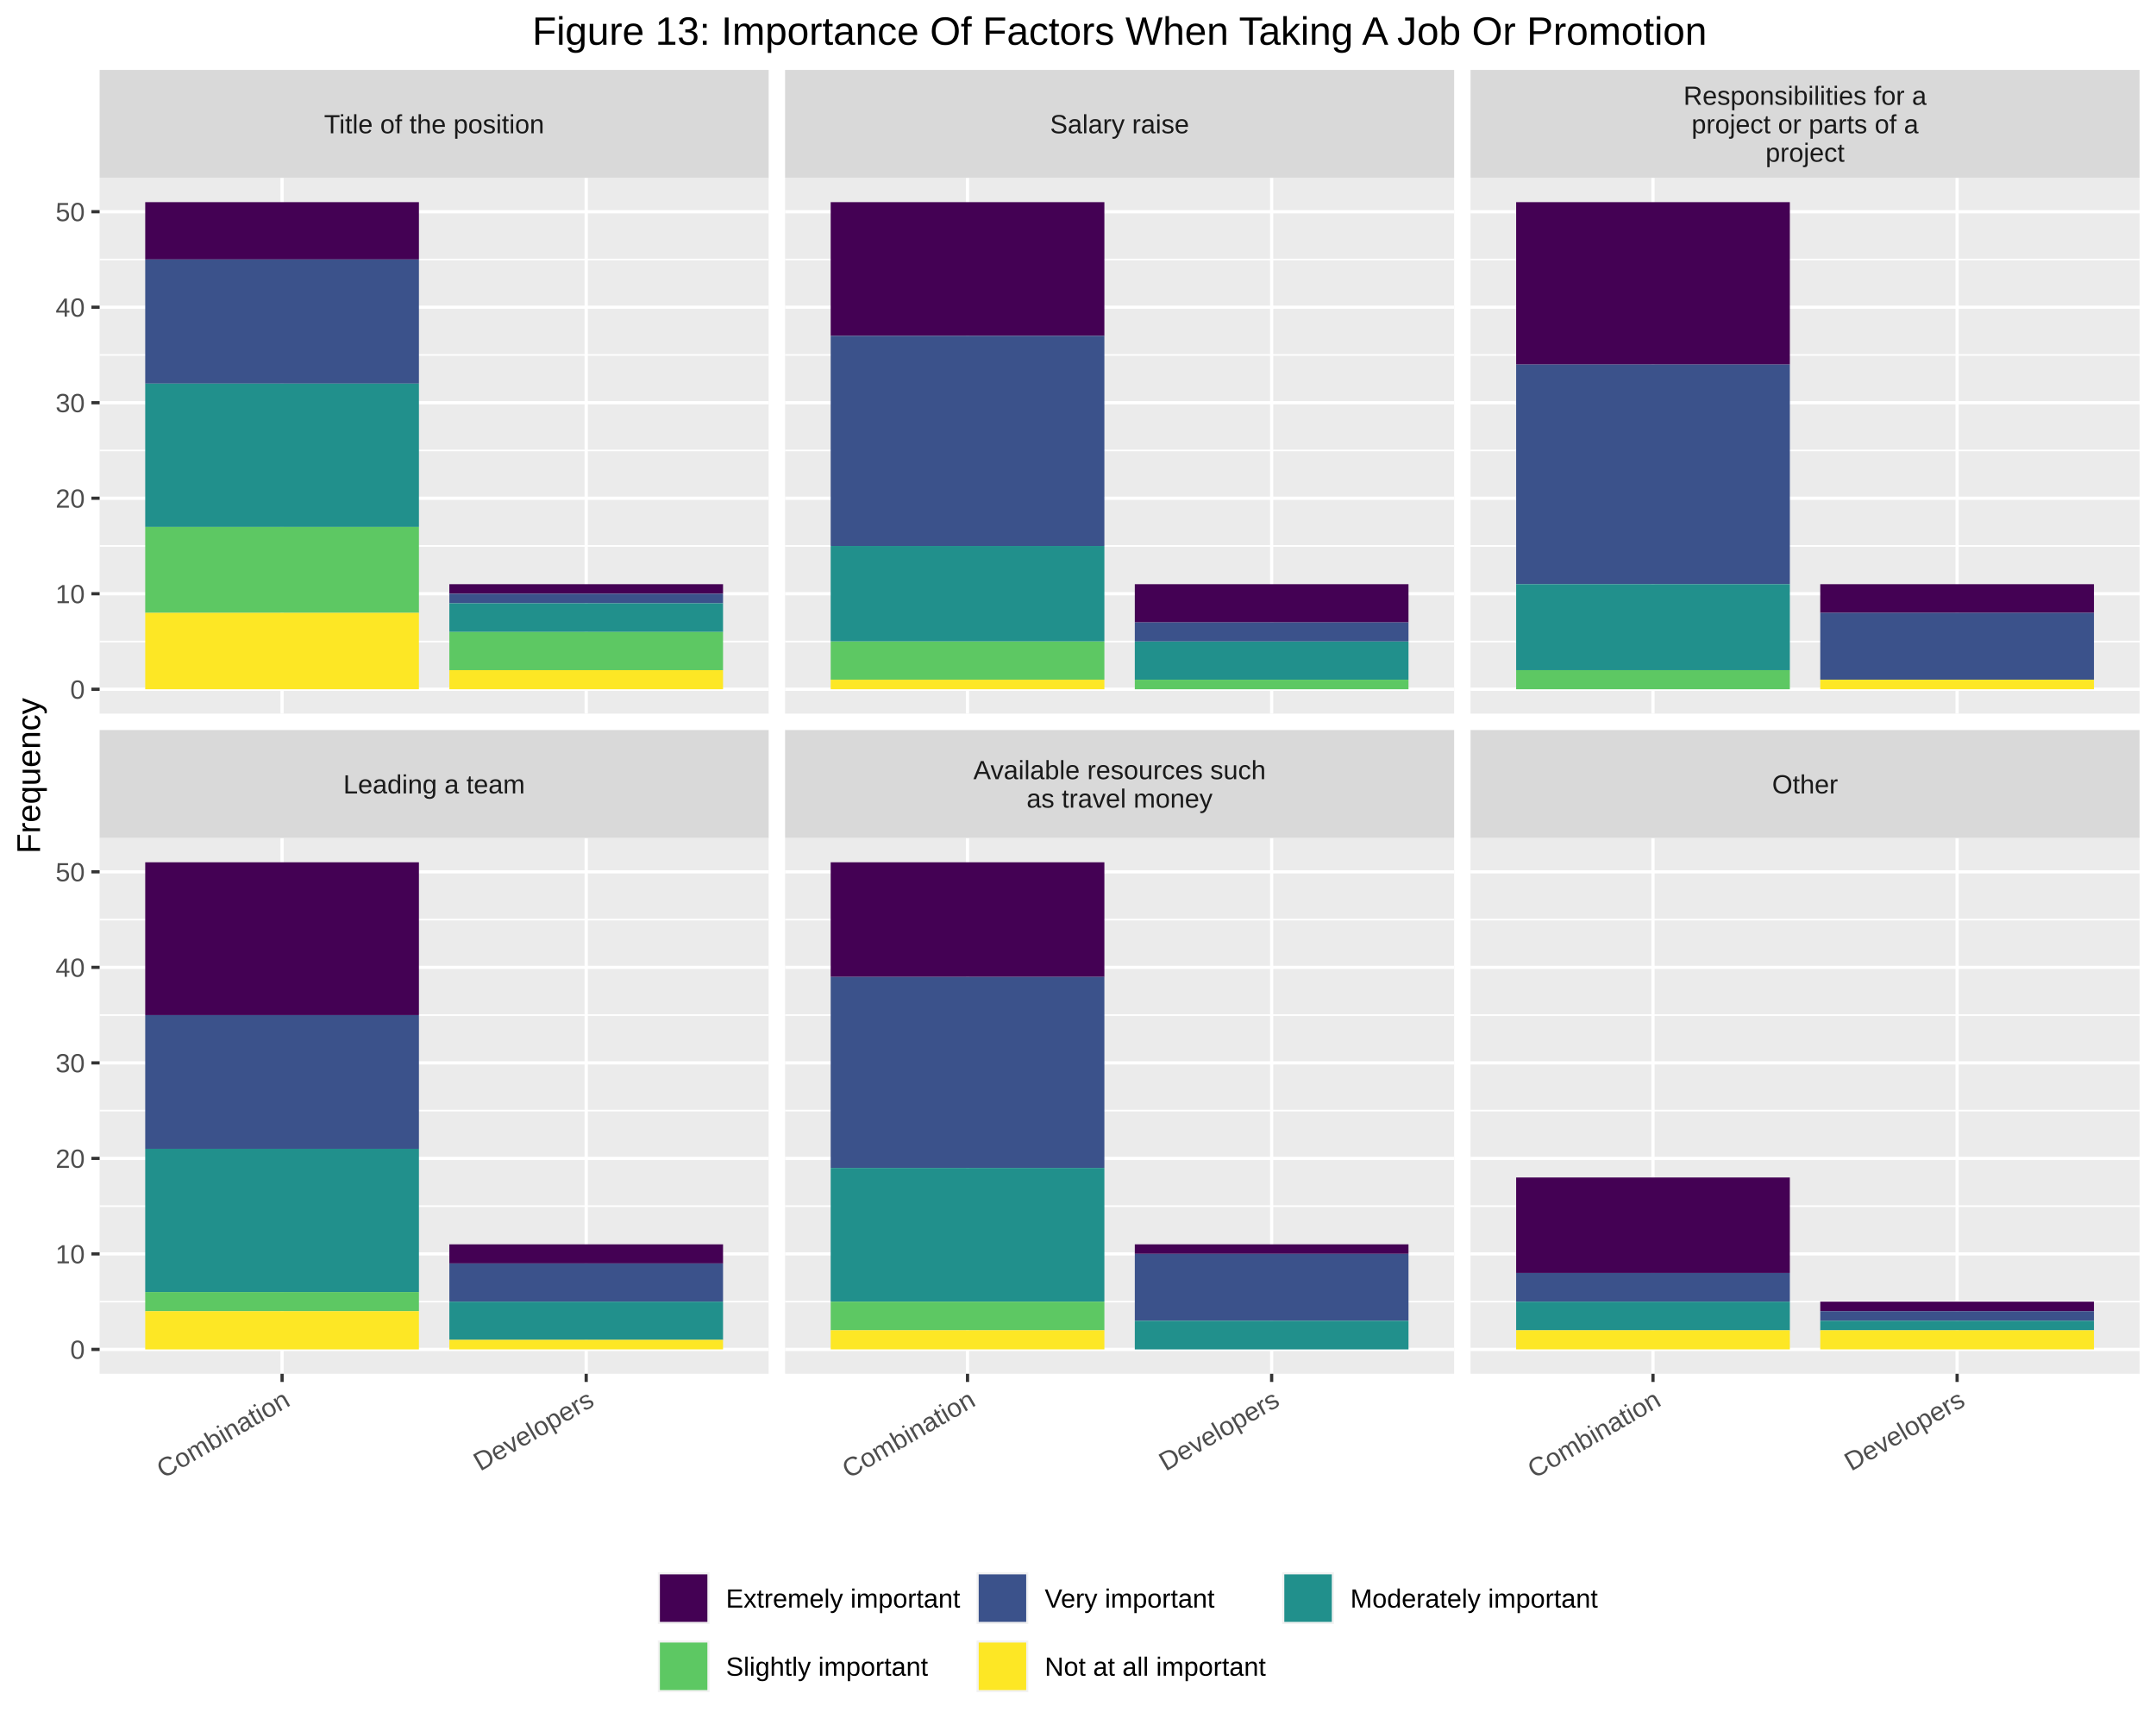
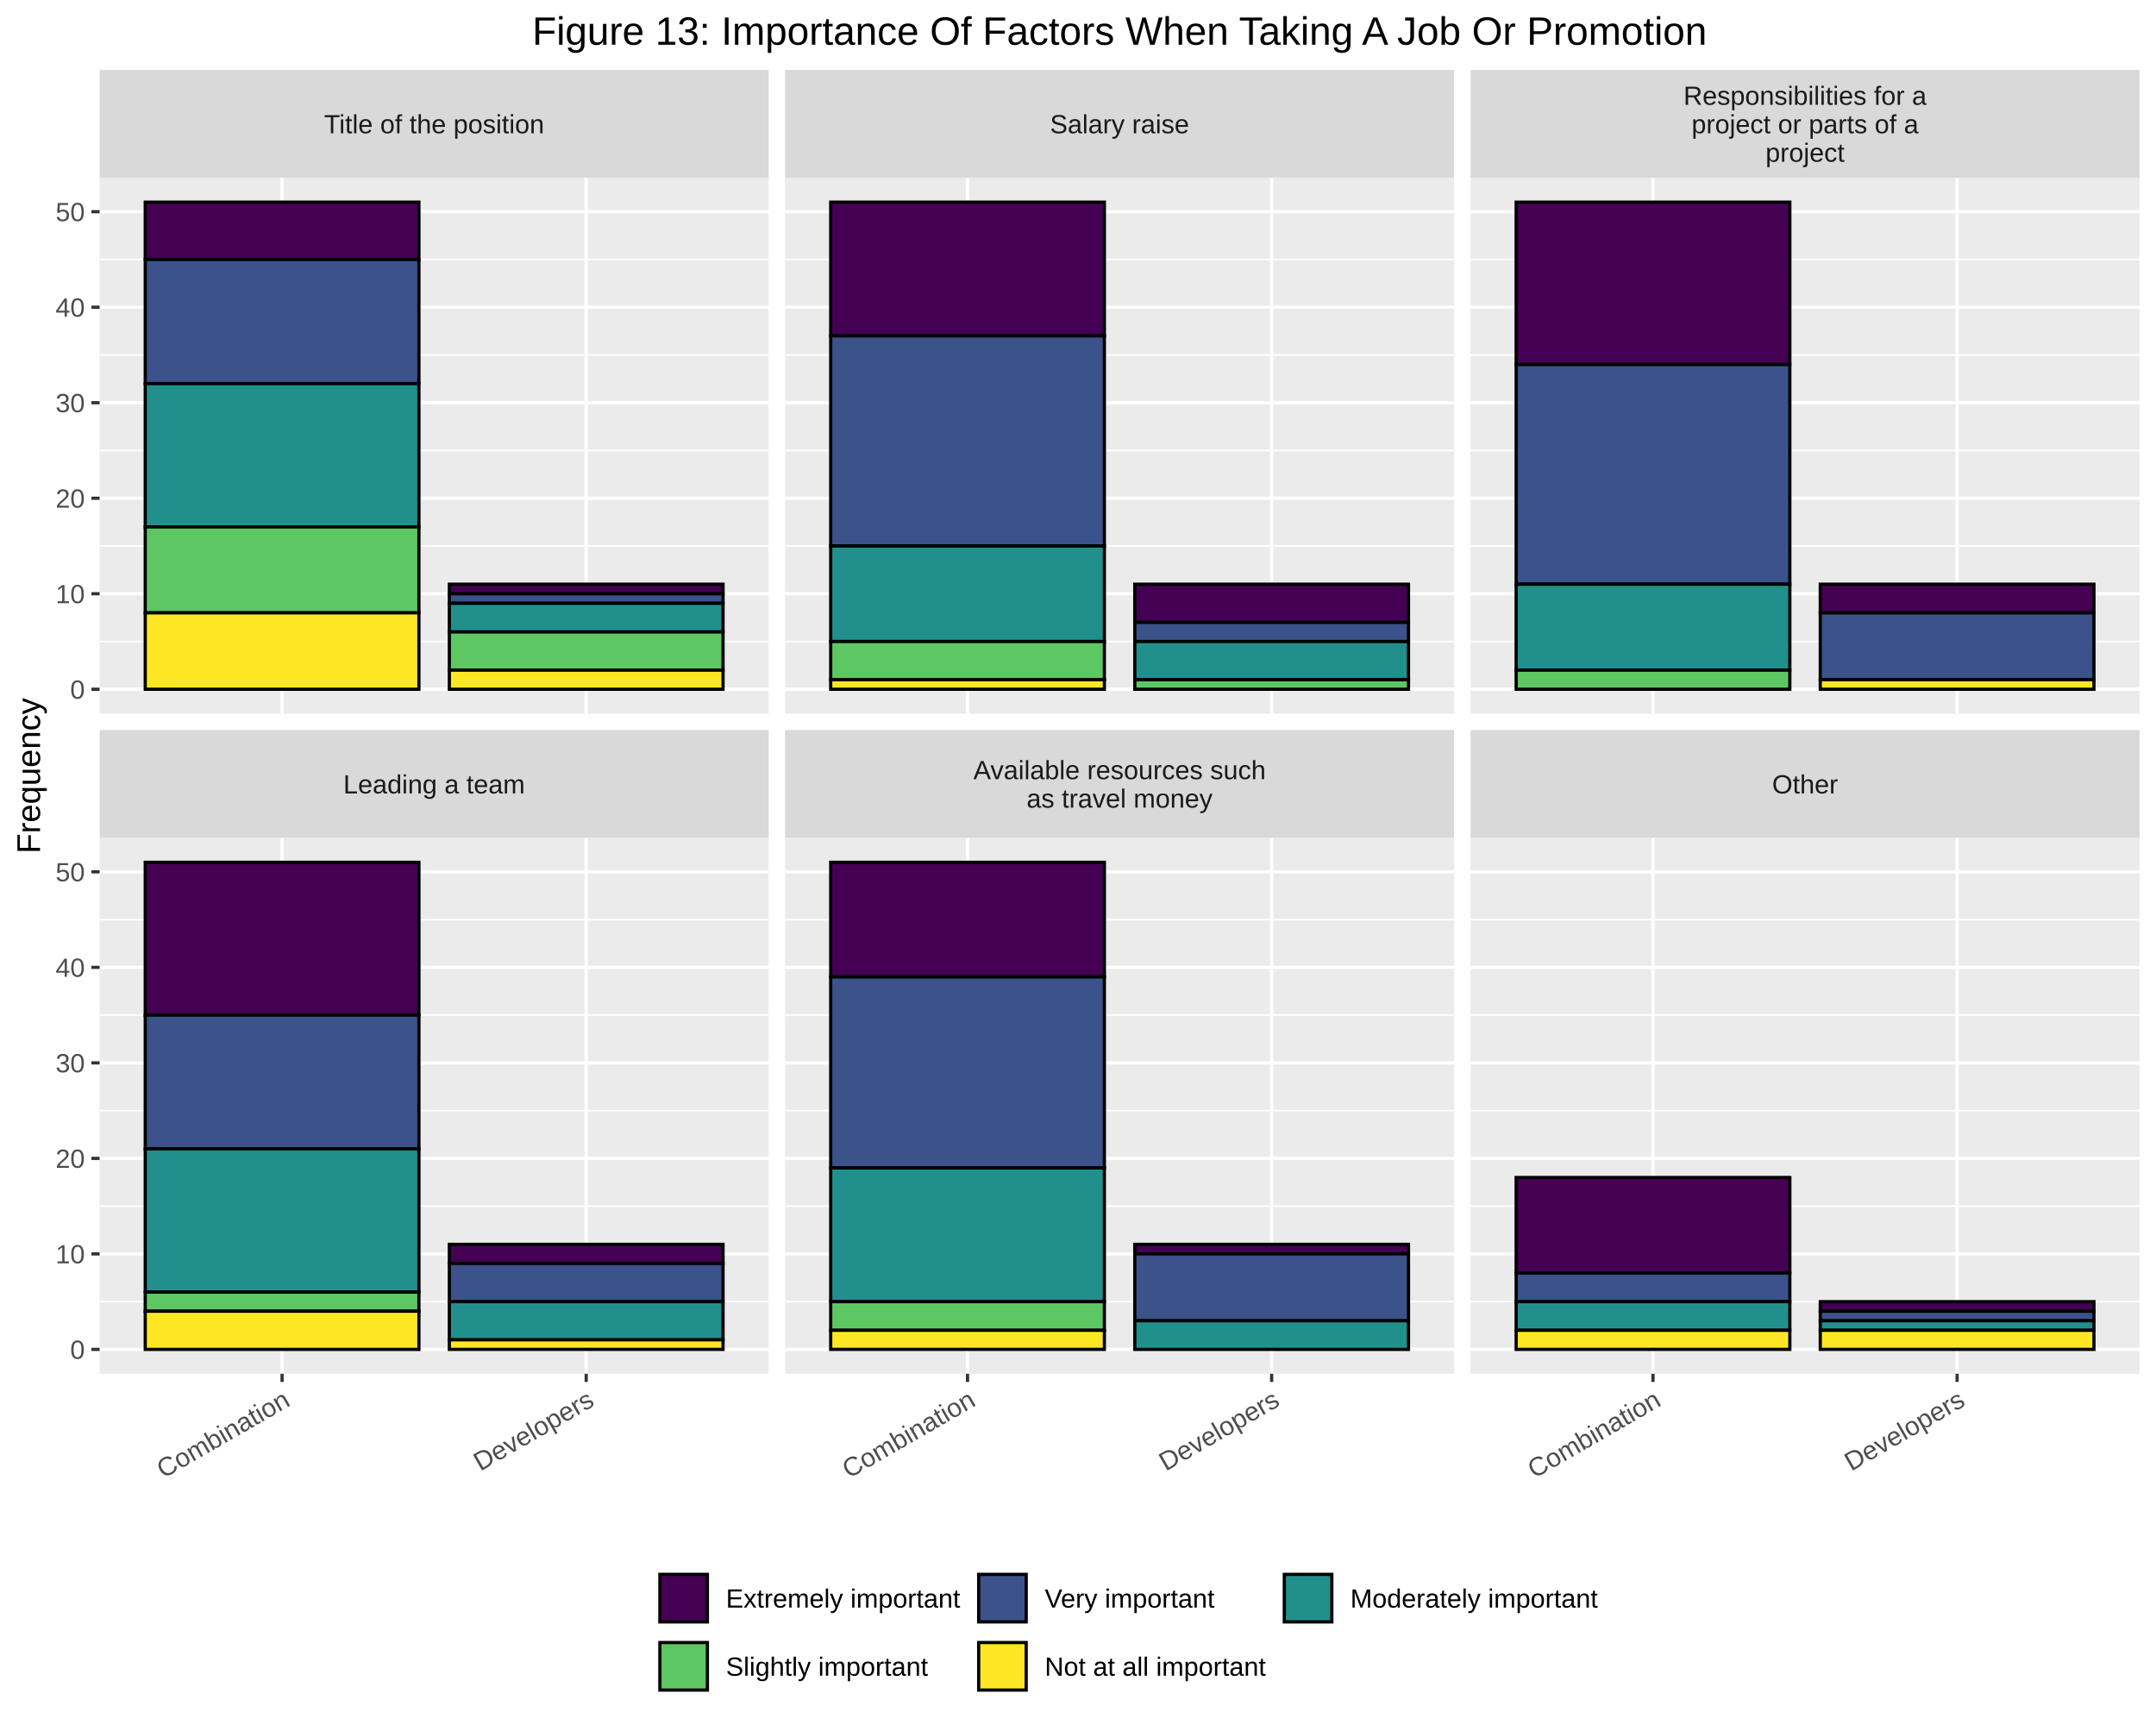
<svg xmlns="http://www.w3.org/2000/svg" class="svglite" width="720.00pt" height="576.00pt" viewBox="0 0 720.00 576.00">
  <defs>
    <style type="text/css">
    .svglite line, .svglite polyline, .svglite polygon, .svglite path, .svglite rect, .svglite circle {
      fill: none;
      stroke: #000000;
      stroke-linecap: round;
      stroke-linejoin: round;
      stroke-miterlimit: 10.00;
    }
    .svglite text {
      white-space: pre;
    }
  </style>
  </defs>
  <rect width="100%" height="100%" style="stroke: none; fill: #FFFFFF;" />
  <defs>
    <clipPath id="cpMC4wMHw3MjAuMDB8MC4wMHw1NzYuMDA=">
      <rect x="0.00" y="0.00" width="720.00" height="576.00" />
    </clipPath>
  </defs>
  <g clip-path="url(#cpMC4wMHw3MjAuMDB8MC4wMHw1NzYuMDA=)">
    <rect x="0.00" y="0.00" width="720.00" height="576.00" style="stroke-width: 1.07; stroke: #FFFFFF; fill: #FFFFFF;" />
  </g>
  <defs>
    <clipPath id="cpMzMuMjd8MjU2LjcwfDU5LjM3fDIzOC4yOQ==">
      <rect x="33.27" y="59.37" width="223.43" height="178.92" />
    </clipPath>
  </defs>
  <g clip-path="url(#cpMzMuMjd8MjU2LjcwfDU5LjM3fDIzOC4yOQ==)">
    <rect x="33.27" y="59.37" width="223.43" height="178.92" style="stroke-width: 1.07; stroke: none; fill: #EBEBEB;" />
    <polyline points="33.27,214.21 256.70,214.21 " style="stroke-width: 0.53; stroke: #FFFFFF; stroke-linecap: butt;" />
    <polyline points="33.27,182.31 256.70,182.31 " style="stroke-width: 0.53; stroke: #FFFFFF; stroke-linecap: butt;" />
    <polyline points="33.27,150.42 256.70,150.42 " style="stroke-width: 0.53; stroke: #FFFFFF; stroke-linecap: butt;" />
    <polyline points="33.27,118.53 256.70,118.53 " style="stroke-width: 0.53; stroke: #FFFFFF; stroke-linecap: butt;" />
    <polyline points="33.27,86.64 256.70,86.64 " style="stroke-width: 0.53; stroke: #FFFFFF; stroke-linecap: butt;" />
    <polyline points="33.27,230.15 256.70,230.15 " style="stroke-width: 1.07; stroke: #FFFFFF; stroke-linecap: butt;" />
    <polyline points="33.27,198.26 256.70,198.26 " style="stroke-width: 1.07; stroke: #FFFFFF; stroke-linecap: butt;" />
    <polyline points="33.27,166.37 256.70,166.37 " style="stroke-width: 1.07; stroke: #FFFFFF; stroke-linecap: butt;" />
    <polyline points="33.27,134.48 256.70,134.48 " style="stroke-width: 1.07; stroke: #FFFFFF; stroke-linecap: butt;" />
    <polyline points="33.27,102.58 256.70,102.58 " style="stroke-width: 1.07; stroke: #FFFFFF; stroke-linecap: butt;" />
    <polyline points="33.27,70.69 256.70,70.69 " style="stroke-width: 1.07; stroke: #FFFFFF; stroke-linecap: butt;" />
    <polyline points="94.20,238.29 94.20,59.37 " style="stroke-width: 1.07; stroke: #FFFFFF; stroke-linecap: butt;" />
    <polyline points="195.76,238.29 195.76,59.37 " style="stroke-width: 1.07; stroke: #FFFFFF; stroke-linecap: butt;" />
-     <rect x="48.50" y="67.50" width="91.40" height="19.14" style="stroke-width: 1.07; stroke: none; stroke-linecap: square; stroke-linejoin: miter; fill: #440154;" />
-     <rect x="48.50" y="86.64" width="91.40" height="41.46" style="stroke-width: 1.07; stroke: none; stroke-linecap: square; stroke-linejoin: miter; fill: #3B528B;" />
-     <rect x="48.50" y="128.10" width="91.40" height="47.84" style="stroke-width: 1.07; stroke: none; stroke-linecap: square; stroke-linejoin: miter; fill: #21908C;" />
-     <rect x="48.50" y="175.94" width="91.40" height="28.70" style="stroke-width: 1.07; stroke: none; stroke-linecap: square; stroke-linejoin: miter; fill: #5DC863;" />
-     <rect x="48.50" y="204.64" width="91.40" height="25.51" style="stroke-width: 1.07; stroke: none; stroke-linecap: square; stroke-linejoin: miter; fill: #FDE725;" />
-     <rect x="150.06" y="195.07" width="91.40" height="3.19" style="stroke-width: 1.07; stroke: none; stroke-linecap: square; stroke-linejoin: miter; fill: #440154;" />
-     <rect x="150.06" y="198.26" width="91.40" height="3.19" style="stroke-width: 1.07; stroke: none; stroke-linecap: square; stroke-linejoin: miter; fill: #3B528B;" />
-     <rect x="150.06" y="201.45" width="91.40" height="9.57" style="stroke-width: 1.07; stroke: none; stroke-linecap: square; stroke-linejoin: miter; fill: #21908C;" />
-     <rect x="150.06" y="211.02" width="91.40" height="12.76" style="stroke-width: 1.07; stroke: none; stroke-linecap: square; stroke-linejoin: miter; fill: #5DC863;" />
-     <rect x="150.06" y="223.77" width="91.40" height="6.38" style="stroke-width: 1.07; stroke: none; stroke-linecap: square; stroke-linejoin: miter; fill: #FDE725;" />
+     <rect x="48.50" y="67.50" width="91.40" height="19.14" style="stroke-width: 1.07; stroke-linecap: square; stroke-linejoin: miter; fill: #440154;" />
+     <rect x="48.50" y="86.64" width="91.40" height="41.46" style="stroke-width: 1.07; stroke-linecap: square; stroke-linejoin: miter; fill: #3B528B;" />
+     <rect x="48.50" y="128.10" width="91.40" height="47.84" style="stroke-width: 1.07; stroke-linecap: square; stroke-linejoin: miter; fill: #21908C;" />
+     <rect x="48.50" y="175.94" width="91.40" height="28.70" style="stroke-width: 1.07; stroke-linecap: square; stroke-linejoin: miter; fill: #5DC863;" />
+     <rect x="48.50" y="204.64" width="91.40" height="25.51" style="stroke-width: 1.07; stroke-linecap: square; stroke-linejoin: miter; fill: #FDE725;" />
+     <rect x="150.06" y="195.07" width="91.40" height="3.19" style="stroke-width: 1.07; stroke-linecap: square; stroke-linejoin: miter; fill: #440154;" />
+     <rect x="150.06" y="198.26" width="91.40" height="3.19" style="stroke-width: 1.07; stroke-linecap: square; stroke-linejoin: miter; fill: #3B528B;" />
+     <rect x="150.06" y="201.45" width="91.40" height="9.57" style="stroke-width: 1.07; stroke-linecap: square; stroke-linejoin: miter; fill: #21908C;" />
+     <rect x="150.06" y="211.02" width="91.40" height="12.76" style="stroke-width: 1.07; stroke-linecap: square; stroke-linejoin: miter; fill: #5DC863;" />
+     <rect x="150.06" y="223.77" width="91.40" height="6.38" style="stroke-width: 1.07; stroke-linecap: square; stroke-linejoin: miter; fill: #FDE725;" />
  </g>
  <g clip-path="url(#cpMC4wMHw3MjAuMDB8MC4wMHw1NzYuMDA=)">
</g>
  <defs>
    <clipPath id="cpMzMuMjd8MjU2LjcwfDI3OS44MHw0NTguNzI=">
      <rect x="33.27" y="279.80" width="223.43" height="178.92" />
    </clipPath>
  </defs>
  <g clip-path="url(#cpMzMuMjd8MjU2LjcwfDI3OS44MHw0NTguNzI=)">
    <rect x="33.27" y="279.80" width="223.43" height="178.92" style="stroke-width: 1.07; stroke: none; fill: #EBEBEB;" />
    <polyline points="33.27,434.64 256.70,434.64 " style="stroke-width: 0.53; stroke: #FFFFFF; stroke-linecap: butt;" />
    <polyline points="33.27,402.74 256.70,402.74 " style="stroke-width: 0.53; stroke: #FFFFFF; stroke-linecap: butt;" />
    <polyline points="33.27,370.85 256.70,370.85 " style="stroke-width: 0.53; stroke: #FFFFFF; stroke-linecap: butt;" />
    <polyline points="33.27,338.96 256.70,338.96 " style="stroke-width: 0.53; stroke: #FFFFFF; stroke-linecap: butt;" />
    <polyline points="33.27,307.07 256.70,307.07 " style="stroke-width: 0.53; stroke: #FFFFFF; stroke-linecap: butt;" />
    <polyline points="33.27,450.58 256.70,450.58 " style="stroke-width: 1.07; stroke: #FFFFFF; stroke-linecap: butt;" />
    <polyline points="33.27,418.69 256.70,418.69 " style="stroke-width: 1.07; stroke: #FFFFFF; stroke-linecap: butt;" />
    <polyline points="33.27,386.80 256.70,386.80 " style="stroke-width: 1.07; stroke: #FFFFFF; stroke-linecap: butt;" />
    <polyline points="33.27,354.91 256.70,354.91 " style="stroke-width: 1.07; stroke: #FFFFFF; stroke-linecap: butt;" />
    <polyline points="33.27,323.01 256.70,323.01 " style="stroke-width: 1.07; stroke: #FFFFFF; stroke-linecap: butt;" />
    <polyline points="33.27,291.12 256.70,291.12 " style="stroke-width: 1.07; stroke: #FFFFFF; stroke-linecap: butt;" />
    <polyline points="94.20,458.72 94.20,279.80 " style="stroke-width: 1.07; stroke: #FFFFFF; stroke-linecap: butt;" />
    <polyline points="195.76,458.72 195.76,279.80 " style="stroke-width: 1.07; stroke: #FFFFFF; stroke-linecap: butt;" />
-     <rect x="48.50" y="287.93" width="91.40" height="51.03" style="stroke-width: 1.07; stroke: none; stroke-linecap: square; stroke-linejoin: miter; fill: #440154;" />
-     <rect x="48.50" y="338.96" width="91.40" height="44.65" style="stroke-width: 1.07; stroke: none; stroke-linecap: square; stroke-linejoin: miter; fill: #3B528B;" />
-     <rect x="48.50" y="383.61" width="91.40" height="47.84" style="stroke-width: 1.07; stroke: none; stroke-linecap: square; stroke-linejoin: miter; fill: #21908C;" />
-     <rect x="48.50" y="431.45" width="91.40" height="6.38" style="stroke-width: 1.07; stroke: none; stroke-linecap: square; stroke-linejoin: miter; fill: #5DC863;" />
-     <rect x="48.50" y="437.83" width="91.40" height="12.76" style="stroke-width: 1.07; stroke: none; stroke-linecap: square; stroke-linejoin: miter; fill: #FDE725;" />
-     <rect x="150.06" y="415.50" width="91.40" height="6.38" style="stroke-width: 1.07; stroke: none; stroke-linecap: square; stroke-linejoin: miter; fill: #440154;" />
-     <rect x="150.06" y="421.88" width="91.40" height="12.76" style="stroke-width: 1.07; stroke: none; stroke-linecap: square; stroke-linejoin: miter; fill: #3B528B;" />
-     <rect x="150.06" y="434.64" width="91.40" height="12.76" style="stroke-width: 1.07; stroke: none; stroke-linecap: square; stroke-linejoin: miter; fill: #21908C;" />
-     <rect x="150.06" y="447.39" width="91.40" height="3.19" style="stroke-width: 1.07; stroke: none; stroke-linecap: square; stroke-linejoin: miter; fill: #FDE725;" />
+     <rect x="48.50" y="287.93" width="91.40" height="51.03" style="stroke-width: 1.07; stroke-linecap: square; stroke-linejoin: miter; fill: #440154;" />
+     <rect x="48.50" y="338.96" width="91.40" height="44.65" style="stroke-width: 1.07; stroke-linecap: square; stroke-linejoin: miter; fill: #3B528B;" />
+     <rect x="48.50" y="383.61" width="91.40" height="47.84" style="stroke-width: 1.07; stroke-linecap: square; stroke-linejoin: miter; fill: #21908C;" />
+     <rect x="48.50" y="431.45" width="91.40" height="6.38" style="stroke-width: 1.07; stroke-linecap: square; stroke-linejoin: miter; fill: #5DC863;" />
+     <rect x="48.50" y="437.83" width="91.40" height="12.76" style="stroke-width: 1.07; stroke-linecap: square; stroke-linejoin: miter; fill: #FDE725;" />
+     <rect x="150.06" y="415.50" width="91.40" height="6.38" style="stroke-width: 1.07; stroke-linecap: square; stroke-linejoin: miter; fill: #440154;" />
+     <rect x="150.06" y="421.88" width="91.40" height="12.76" style="stroke-width: 1.07; stroke-linecap: square; stroke-linejoin: miter; fill: #3B528B;" />
+     <rect x="150.06" y="434.64" width="91.40" height="12.76" style="stroke-width: 1.07; stroke-linecap: square; stroke-linejoin: miter; fill: #21908C;" />
+     <rect x="150.06" y="447.39" width="91.40" height="3.19" style="stroke-width: 1.07; stroke-linecap: square; stroke-linejoin: miter; fill: #FDE725;" />
  </g>
  <g clip-path="url(#cpMC4wMHw3MjAuMDB8MC4wMHw1NzYuMDA=)">
</g>
  <defs>
    <clipPath id="cpMjYyLjE4fDQ4NS42MXw1OS4zN3wyMzguMjk=">
      <rect x="262.18" y="59.37" width="223.43" height="178.92" />
    </clipPath>
  </defs>
  <g clip-path="url(#cpMjYyLjE4fDQ4NS42MXw1OS4zN3wyMzguMjk=)">
    <rect x="262.18" y="59.37" width="223.43" height="178.92" style="stroke-width: 1.07; stroke: none; fill: #EBEBEB;" />
    <polyline points="262.18,214.21 485.61,214.21 " style="stroke-width: 0.53; stroke: #FFFFFF; stroke-linecap: butt;" />
    <polyline points="262.18,182.31 485.61,182.31 " style="stroke-width: 0.53; stroke: #FFFFFF; stroke-linecap: butt;" />
    <polyline points="262.18,150.42 485.61,150.42 " style="stroke-width: 0.53; stroke: #FFFFFF; stroke-linecap: butt;" />
    <polyline points="262.18,118.53 485.61,118.53 " style="stroke-width: 0.53; stroke: #FFFFFF; stroke-linecap: butt;" />
    <polyline points="262.18,86.64 485.61,86.64 " style="stroke-width: 0.53; stroke: #FFFFFF; stroke-linecap: butt;" />
    <polyline points="262.18,230.15 485.61,230.15 " style="stroke-width: 1.07; stroke: #FFFFFF; stroke-linecap: butt;" />
    <polyline points="262.18,198.26 485.61,198.26 " style="stroke-width: 1.07; stroke: #FFFFFF; stroke-linecap: butt;" />
    <polyline points="262.18,166.37 485.61,166.37 " style="stroke-width: 1.07; stroke: #FFFFFF; stroke-linecap: butt;" />
    <polyline points="262.18,134.48 485.61,134.48 " style="stroke-width: 1.07; stroke: #FFFFFF; stroke-linecap: butt;" />
    <polyline points="262.18,102.58 485.61,102.58 " style="stroke-width: 1.07; stroke: #FFFFFF; stroke-linecap: butt;" />
    <polyline points="262.18,70.69 485.61,70.69 " style="stroke-width: 1.07; stroke: #FFFFFF; stroke-linecap: butt;" />
    <polyline points="323.11,238.29 323.11,59.37 " style="stroke-width: 1.07; stroke: #FFFFFF; stroke-linecap: butt;" />
    <polyline points="424.67,238.29 424.67,59.37 " style="stroke-width: 1.07; stroke: #FFFFFF; stroke-linecap: butt;" />
-     <rect x="277.41" y="67.50" width="91.40" height="44.65" style="stroke-width: 1.07; stroke: none; stroke-linecap: square; stroke-linejoin: miter; fill: #440154;" />
-     <rect x="277.41" y="112.15" width="91.40" height="70.16" style="stroke-width: 1.07; stroke: none; stroke-linecap: square; stroke-linejoin: miter; fill: #3B528B;" />
-     <rect x="277.41" y="182.31" width="91.40" height="31.89" style="stroke-width: 1.07; stroke: none; stroke-linecap: square; stroke-linejoin: miter; fill: #21908C;" />
-     <rect x="277.41" y="214.21" width="91.40" height="12.76" style="stroke-width: 1.07; stroke: none; stroke-linecap: square; stroke-linejoin: miter; fill: #5DC863;" />
-     <rect x="277.41" y="226.96" width="91.40" height="3.19" style="stroke-width: 1.07; stroke: none; stroke-linecap: square; stroke-linejoin: miter; fill: #FDE725;" />
-     <rect x="378.97" y="195.07" width="91.40" height="12.76" style="stroke-width: 1.07; stroke: none; stroke-linecap: square; stroke-linejoin: miter; fill: #440154;" />
-     <rect x="378.97" y="207.83" width="91.40" height="6.38" style="stroke-width: 1.07; stroke: none; stroke-linecap: square; stroke-linejoin: miter; fill: #3B528B;" />
-     <rect x="378.97" y="214.21" width="91.40" height="12.76" style="stroke-width: 1.07; stroke: none; stroke-linecap: square; stroke-linejoin: miter; fill: #21908C;" />
-     <rect x="378.97" y="226.96" width="91.40" height="3.19" style="stroke-width: 1.07; stroke: none; stroke-linecap: square; stroke-linejoin: miter; fill: #5DC863;" />
+     <rect x="277.41" y="67.50" width="91.40" height="44.65" style="stroke-width: 1.07; stroke-linecap: square; stroke-linejoin: miter; fill: #440154;" />
+     <rect x="277.41" y="112.15" width="91.40" height="70.16" style="stroke-width: 1.07; stroke-linecap: square; stroke-linejoin: miter; fill: #3B528B;" />
+     <rect x="277.41" y="182.31" width="91.40" height="31.89" style="stroke-width: 1.07; stroke-linecap: square; stroke-linejoin: miter; fill: #21908C;" />
+     <rect x="277.41" y="214.21" width="91.40" height="12.76" style="stroke-width: 1.07; stroke-linecap: square; stroke-linejoin: miter; fill: #5DC863;" />
+     <rect x="277.41" y="226.96" width="91.40" height="3.19" style="stroke-width: 1.07; stroke-linecap: square; stroke-linejoin: miter; fill: #FDE725;" />
+     <rect x="378.97" y="195.07" width="91.40" height="12.76" style="stroke-width: 1.07; stroke-linecap: square; stroke-linejoin: miter; fill: #440154;" />
+     <rect x="378.97" y="207.83" width="91.40" height="6.38" style="stroke-width: 1.07; stroke-linecap: square; stroke-linejoin: miter; fill: #3B528B;" />
+     <rect x="378.97" y="214.21" width="91.40" height="12.76" style="stroke-width: 1.07; stroke-linecap: square; stroke-linejoin: miter; fill: #21908C;" />
+     <rect x="378.97" y="226.96" width="91.40" height="3.19" style="stroke-width: 1.07; stroke-linecap: square; stroke-linejoin: miter; fill: #5DC863;" />
  </g>
  <g clip-path="url(#cpMC4wMHw3MjAuMDB8MC4wMHw1NzYuMDA=)">
</g>
  <defs>
    <clipPath id="cpMjYyLjE4fDQ4NS42MXwyNzkuODB8NDU4Ljcy">
      <rect x="262.18" y="279.80" width="223.43" height="178.92" />
    </clipPath>
  </defs>
  <g clip-path="url(#cpMjYyLjE4fDQ4NS42MXwyNzkuODB8NDU4Ljcy)">
    <rect x="262.18" y="279.80" width="223.43" height="178.92" style="stroke-width: 1.07; stroke: none; fill: #EBEBEB;" />
    <polyline points="262.18,434.64 485.61,434.64 " style="stroke-width: 0.53; stroke: #FFFFFF; stroke-linecap: butt;" />
    <polyline points="262.18,402.74 485.61,402.74 " style="stroke-width: 0.53; stroke: #FFFFFF; stroke-linecap: butt;" />
    <polyline points="262.18,370.85 485.61,370.85 " style="stroke-width: 0.53; stroke: #FFFFFF; stroke-linecap: butt;" />
    <polyline points="262.18,338.96 485.61,338.96 " style="stroke-width: 0.53; stroke: #FFFFFF; stroke-linecap: butt;" />
    <polyline points="262.18,307.07 485.61,307.07 " style="stroke-width: 0.53; stroke: #FFFFFF; stroke-linecap: butt;" />
    <polyline points="262.18,450.58 485.61,450.58 " style="stroke-width: 1.07; stroke: #FFFFFF; stroke-linecap: butt;" />
    <polyline points="262.18,418.69 485.61,418.69 " style="stroke-width: 1.07; stroke: #FFFFFF; stroke-linecap: butt;" />
    <polyline points="262.18,386.80 485.61,386.80 " style="stroke-width: 1.07; stroke: #FFFFFF; stroke-linecap: butt;" />
    <polyline points="262.18,354.91 485.61,354.91 " style="stroke-width: 1.07; stroke: #FFFFFF; stroke-linecap: butt;" />
    <polyline points="262.18,323.01 485.61,323.01 " style="stroke-width: 1.07; stroke: #FFFFFF; stroke-linecap: butt;" />
    <polyline points="262.18,291.12 485.61,291.12 " style="stroke-width: 1.07; stroke: #FFFFFF; stroke-linecap: butt;" />
    <polyline points="323.11,458.72 323.11,279.80 " style="stroke-width: 1.07; stroke: #FFFFFF; stroke-linecap: butt;" />
    <polyline points="424.67,458.72 424.67,279.80 " style="stroke-width: 1.07; stroke: #FFFFFF; stroke-linecap: butt;" />
-     <rect x="277.41" y="287.93" width="91.40" height="38.27" style="stroke-width: 1.07; stroke: none; stroke-linecap: square; stroke-linejoin: miter; fill: #440154;" />
-     <rect x="277.41" y="326.20" width="91.40" height="63.78" style="stroke-width: 1.07; stroke: none; stroke-linecap: square; stroke-linejoin: miter; fill: #3B528B;" />
-     <rect x="277.41" y="389.99" width="91.40" height="44.65" style="stroke-width: 1.07; stroke: none; stroke-linecap: square; stroke-linejoin: miter; fill: #21908C;" />
-     <rect x="277.41" y="434.64" width="91.40" height="9.57" style="stroke-width: 1.07; stroke: none; stroke-linecap: square; stroke-linejoin: miter; fill: #5DC863;" />
-     <rect x="277.41" y="444.20" width="91.40" height="6.38" style="stroke-width: 1.07; stroke: none; stroke-linecap: square; stroke-linejoin: miter; fill: #FDE725;" />
-     <rect x="378.97" y="415.50" width="91.40" height="3.19" style="stroke-width: 1.07; stroke: none; stroke-linecap: square; stroke-linejoin: miter; fill: #440154;" />
-     <rect x="378.97" y="418.69" width="91.40" height="22.32" style="stroke-width: 1.07; stroke: none; stroke-linecap: square; stroke-linejoin: miter; fill: #3B528B;" />
-     <rect x="378.97" y="441.02" width="91.40" height="9.57" style="stroke-width: 1.07; stroke: none; stroke-linecap: square; stroke-linejoin: miter; fill: #21908C;" />
+     <rect x="277.41" y="287.93" width="91.40" height="38.27" style="stroke-width: 1.07; stroke-linecap: square; stroke-linejoin: miter; fill: #440154;" />
+     <rect x="277.41" y="326.20" width="91.40" height="63.78" style="stroke-width: 1.07; stroke-linecap: square; stroke-linejoin: miter; fill: #3B528B;" />
+     <rect x="277.41" y="389.99" width="91.40" height="44.65" style="stroke-width: 1.07; stroke-linecap: square; stroke-linejoin: miter; fill: #21908C;" />
+     <rect x="277.41" y="434.64" width="91.40" height="9.57" style="stroke-width: 1.07; stroke-linecap: square; stroke-linejoin: miter; fill: #5DC863;" />
+     <rect x="277.41" y="444.20" width="91.40" height="6.38" style="stroke-width: 1.07; stroke-linecap: square; stroke-linejoin: miter; fill: #FDE725;" />
+     <rect x="378.97" y="415.50" width="91.40" height="3.19" style="stroke-width: 1.07; stroke-linecap: square; stroke-linejoin: miter; fill: #440154;" />
+     <rect x="378.97" y="418.69" width="91.40" height="22.32" style="stroke-width: 1.07; stroke-linecap: square; stroke-linejoin: miter; fill: #3B528B;" />
+     <rect x="378.97" y="441.02" width="91.40" height="9.57" style="stroke-width: 1.07; stroke-linecap: square; stroke-linejoin: miter; fill: #21908C;" />
  </g>
  <g clip-path="url(#cpMC4wMHw3MjAuMDB8MC4wMHw1NzYuMDA=)">
</g>
  <defs>
    <clipPath id="cpNDkxLjA5fDcxNC41Mnw1OS4zN3wyMzguMjk=">
      <rect x="491.09" y="59.37" width="223.43" height="178.92" />
    </clipPath>
  </defs>
  <g clip-path="url(#cpNDkxLjA5fDcxNC41Mnw1OS4zN3wyMzguMjk=)">
    <rect x="491.09" y="59.37" width="223.43" height="178.92" style="stroke-width: 1.07; stroke: none; fill: #EBEBEB;" />
    <polyline points="491.09,214.21 714.52,214.21 " style="stroke-width: 0.53; stroke: #FFFFFF; stroke-linecap: butt;" />
    <polyline points="491.09,182.31 714.52,182.31 " style="stroke-width: 0.53; stroke: #FFFFFF; stroke-linecap: butt;" />
    <polyline points="491.09,150.42 714.52,150.42 " style="stroke-width: 0.53; stroke: #FFFFFF; stroke-linecap: butt;" />
    <polyline points="491.09,118.53 714.52,118.53 " style="stroke-width: 0.53; stroke: #FFFFFF; stroke-linecap: butt;" />
    <polyline points="491.09,86.64 714.52,86.64 " style="stroke-width: 0.53; stroke: #FFFFFF; stroke-linecap: butt;" />
    <polyline points="491.09,230.15 714.52,230.15 " style="stroke-width: 1.07; stroke: #FFFFFF; stroke-linecap: butt;" />
    <polyline points="491.09,198.26 714.52,198.26 " style="stroke-width: 1.07; stroke: #FFFFFF; stroke-linecap: butt;" />
    <polyline points="491.09,166.37 714.52,166.37 " style="stroke-width: 1.07; stroke: #FFFFFF; stroke-linecap: butt;" />
    <polyline points="491.09,134.48 714.52,134.48 " style="stroke-width: 1.07; stroke: #FFFFFF; stroke-linecap: butt;" />
    <polyline points="491.09,102.58 714.52,102.58 " style="stroke-width: 1.07; stroke: #FFFFFF; stroke-linecap: butt;" />
    <polyline points="491.09,70.69 714.52,70.69 " style="stroke-width: 1.07; stroke: #FFFFFF; stroke-linecap: butt;" />
    <polyline points="552.02,238.29 552.02,59.37 " style="stroke-width: 1.07; stroke: #FFFFFF; stroke-linecap: butt;" />
    <polyline points="653.58,238.29 653.58,59.37 " style="stroke-width: 1.07; stroke: #FFFFFF; stroke-linecap: butt;" />
-     <rect x="506.32" y="67.50" width="91.40" height="54.22" style="stroke-width: 1.07; stroke: none; stroke-linecap: square; stroke-linejoin: miter; fill: #440154;" />
-     <rect x="506.32" y="121.72" width="91.40" height="73.35" style="stroke-width: 1.07; stroke: none; stroke-linecap: square; stroke-linejoin: miter; fill: #3B528B;" />
-     <rect x="506.32" y="195.07" width="91.40" height="28.70" style="stroke-width: 1.07; stroke: none; stroke-linecap: square; stroke-linejoin: miter; fill: #21908C;" />
-     <rect x="506.32" y="223.77" width="91.40" height="6.38" style="stroke-width: 1.07; stroke: none; stroke-linecap: square; stroke-linejoin: miter; fill: #5DC863;" />
-     <rect x="607.88" y="195.07" width="91.40" height="9.57" style="stroke-width: 1.07; stroke: none; stroke-linecap: square; stroke-linejoin: miter; fill: #440154;" />
-     <rect x="607.88" y="204.64" width="91.40" height="22.32" style="stroke-width: 1.07; stroke: none; stroke-linecap: square; stroke-linejoin: miter; fill: #3B528B;" />
-     <rect x="607.88" y="226.96" width="91.40" height="3.19" style="stroke-width: 1.07; stroke: none; stroke-linecap: square; stroke-linejoin: miter; fill: #FDE725;" />
+     <rect x="506.32" y="67.50" width="91.40" height="54.22" style="stroke-width: 1.07; stroke-linecap: square; stroke-linejoin: miter; fill: #440154;" />
+     <rect x="506.32" y="121.72" width="91.40" height="73.35" style="stroke-width: 1.07; stroke-linecap: square; stroke-linejoin: miter; fill: #3B528B;" />
+     <rect x="506.32" y="195.07" width="91.40" height="28.70" style="stroke-width: 1.07; stroke-linecap: square; stroke-linejoin: miter; fill: #21908C;" />
+     <rect x="506.32" y="223.77" width="91.40" height="6.38" style="stroke-width: 1.07; stroke-linecap: square; stroke-linejoin: miter; fill: #5DC863;" />
+     <rect x="607.88" y="195.07" width="91.40" height="9.57" style="stroke-width: 1.07; stroke-linecap: square; stroke-linejoin: miter; fill: #440154;" />
+     <rect x="607.88" y="204.64" width="91.40" height="22.32" style="stroke-width: 1.07; stroke-linecap: square; stroke-linejoin: miter; fill: #3B528B;" />
+     <rect x="607.88" y="226.96" width="91.40" height="3.19" style="stroke-width: 1.07; stroke-linecap: square; stroke-linejoin: miter; fill: #FDE725;" />
  </g>
  <g clip-path="url(#cpMC4wMHw3MjAuMDB8MC4wMHw1NzYuMDA=)">
</g>
  <defs>
    <clipPath id="cpNDkxLjA5fDcxNC41MnwyNzkuODB8NDU4Ljcy">
      <rect x="491.09" y="279.80" width="223.43" height="178.92" />
    </clipPath>
  </defs>
  <g clip-path="url(#cpNDkxLjA5fDcxNC41MnwyNzkuODB8NDU4Ljcy)">
    <rect x="491.09" y="279.80" width="223.43" height="178.92" style="stroke-width: 1.07; stroke: none; fill: #EBEBEB;" />
    <polyline points="491.09,434.64 714.52,434.64 " style="stroke-width: 0.53; stroke: #FFFFFF; stroke-linecap: butt;" />
    <polyline points="491.09,402.74 714.52,402.74 " style="stroke-width: 0.53; stroke: #FFFFFF; stroke-linecap: butt;" />
    <polyline points="491.09,370.85 714.52,370.85 " style="stroke-width: 0.53; stroke: #FFFFFF; stroke-linecap: butt;" />
    <polyline points="491.09,338.96 714.52,338.96 " style="stroke-width: 0.53; stroke: #FFFFFF; stroke-linecap: butt;" />
    <polyline points="491.09,307.07 714.52,307.07 " style="stroke-width: 0.53; stroke: #FFFFFF; stroke-linecap: butt;" />
    <polyline points="491.09,450.58 714.52,450.58 " style="stroke-width: 1.07; stroke: #FFFFFF; stroke-linecap: butt;" />
    <polyline points="491.09,418.69 714.52,418.69 " style="stroke-width: 1.07; stroke: #FFFFFF; stroke-linecap: butt;" />
    <polyline points="491.09,386.80 714.52,386.80 " style="stroke-width: 1.07; stroke: #FFFFFF; stroke-linecap: butt;" />
    <polyline points="491.09,354.91 714.52,354.91 " style="stroke-width: 1.07; stroke: #FFFFFF; stroke-linecap: butt;" />
    <polyline points="491.09,323.01 714.52,323.01 " style="stroke-width: 1.07; stroke: #FFFFFF; stroke-linecap: butt;" />
    <polyline points="491.09,291.12 714.52,291.12 " style="stroke-width: 1.07; stroke: #FFFFFF; stroke-linecap: butt;" />
    <polyline points="552.02,458.72 552.02,279.80 " style="stroke-width: 1.07; stroke: #FFFFFF; stroke-linecap: butt;" />
    <polyline points="653.58,458.72 653.58,279.80 " style="stroke-width: 1.07; stroke: #FFFFFF; stroke-linecap: butt;" />
-     <rect x="506.32" y="393.18" width="91.40" height="31.89" style="stroke-width: 1.07; stroke: none; stroke-linecap: square; stroke-linejoin: miter; fill: #440154;" />
-     <rect x="506.32" y="425.07" width="91.40" height="9.57" style="stroke-width: 1.07; stroke: none; stroke-linecap: square; stroke-linejoin: miter; fill: #3B528B;" />
-     <rect x="506.32" y="434.64" width="91.40" height="9.57" style="stroke-width: 1.07; stroke: none; stroke-linecap: square; stroke-linejoin: miter; fill: #21908C;" />
-     <rect x="506.32" y="444.20" width="91.40" height="6.38" style="stroke-width: 1.07; stroke: none; stroke-linecap: square; stroke-linejoin: miter; fill: #FDE725;" />
-     <rect x="607.88" y="434.64" width="91.40" height="3.19" style="stroke-width: 1.07; stroke: none; stroke-linecap: square; stroke-linejoin: miter; fill: #440154;" />
-     <rect x="607.88" y="437.83" width="91.40" height="3.19" style="stroke-width: 1.07; stroke: none; stroke-linecap: square; stroke-linejoin: miter; fill: #3B528B;" />
-     <rect x="607.88" y="441.02" width="91.40" height="3.19" style="stroke-width: 1.07; stroke: none; stroke-linecap: square; stroke-linejoin: miter; fill: #21908C;" />
-     <rect x="607.88" y="444.20" width="91.40" height="6.38" style="stroke-width: 1.07; stroke: none; stroke-linecap: square; stroke-linejoin: miter; fill: #FDE725;" />
+     <rect x="506.32" y="393.18" width="91.40" height="31.89" style="stroke-width: 1.07; stroke-linecap: square; stroke-linejoin: miter; fill: #440154;" />
+     <rect x="506.32" y="425.07" width="91.40" height="9.57" style="stroke-width: 1.07; stroke-linecap: square; stroke-linejoin: miter; fill: #3B528B;" />
+     <rect x="506.32" y="434.64" width="91.40" height="9.57" style="stroke-width: 1.07; stroke-linecap: square; stroke-linejoin: miter; fill: #21908C;" />
+     <rect x="506.32" y="444.20" width="91.40" height="6.38" style="stroke-width: 1.07; stroke-linecap: square; stroke-linejoin: miter; fill: #FDE725;" />
+     <rect x="607.88" y="434.64" width="91.40" height="3.19" style="stroke-width: 1.07; stroke-linecap: square; stroke-linejoin: miter; fill: #440154;" />
+     <rect x="607.88" y="437.83" width="91.40" height="3.19" style="stroke-width: 1.07; stroke-linecap: square; stroke-linejoin: miter; fill: #3B528B;" />
+     <rect x="607.88" y="441.02" width="91.40" height="3.19" style="stroke-width: 1.07; stroke-linecap: square; stroke-linejoin: miter; fill: #21908C;" />
+     <rect x="607.88" y="444.20" width="91.40" height="6.38" style="stroke-width: 1.07; stroke-linecap: square; stroke-linejoin: miter; fill: #FDE725;" />
  </g>
  <g clip-path="url(#cpMC4wMHw3MjAuMDB8MC4wMHw1NzYuMDA=)">
</g>
  <defs>
    <clipPath id="cpMzMuMjd8MjU2LjcwfDI0My43N3wyNzkuODA=">
      <rect x="33.27" y="243.77" width="223.43" height="36.03" />
    </clipPath>
  </defs>
  <g clip-path="url(#cpMzMuMjd8MjU2LjcwfDI0My43N3wyNzkuODA=)">
    <rect x="33.27" y="243.77" width="223.43" height="36.03" style="stroke-width: 1.07; stroke: none; fill: #D9D9D9;" />
    <text x="144.98" y="264.94" text-anchor="middle" style="font-size: 8.80px;fill: #1A1A1A; font-family: &quot;Arial&quot;;" textLength="60.67px" lengthAdjust="spacingAndGlyphs">Leading a team</text>
  </g>
  <g clip-path="url(#cpMC4wMHw3MjAuMDB8MC4wMHw1NzYuMDA=)">
</g>
  <defs>
    <clipPath id="cpMjYyLjE4fDQ4NS42MXwyNDMuNzd8Mjc5Ljgw">
      <rect x="262.18" y="243.77" width="223.43" height="36.03" />
    </clipPath>
  </defs>
  <g clip-path="url(#cpMjYyLjE4fDQ4NS42MXwyNDMuNzd8Mjc5Ljgw)">
    <rect x="262.18" y="243.77" width="223.43" height="36.03" style="stroke-width: 1.07; stroke: none; fill: #D9D9D9;" />
    <text x="373.89" y="260.18" text-anchor="middle" style="font-size: 8.80px;fill: #1A1A1A; font-family: &quot;Arial&quot;;" textLength="97.82px" lengthAdjust="spacingAndGlyphs">Available resources such</text>
    <text x="373.89" y="269.69" text-anchor="middle" style="font-size: 8.80px;fill: #1A1A1A; font-family: &quot;Arial&quot;;" textLength="62.11px" lengthAdjust="spacingAndGlyphs">as travel money</text>
  </g>
  <g clip-path="url(#cpMC4wMHw3MjAuMDB8MC4wMHw1NzYuMDA=)">
</g>
  <defs>
    <clipPath id="cpNDkxLjA5fDcxNC41MnwyNDMuNzd8Mjc5Ljgw">
      <rect x="491.09" y="243.77" width="223.43" height="36.03" />
    </clipPath>
  </defs>
  <g clip-path="url(#cpNDkxLjA5fDcxNC41MnwyNDMuNzd8Mjc5Ljgw)">
    <rect x="491.09" y="243.77" width="223.43" height="36.03" style="stroke-width: 1.07; stroke: none; fill: #D9D9D9;" />
    <text x="602.80" y="264.94" text-anchor="middle" style="font-size: 8.80px;fill: #1A1A1A; font-family: &quot;Arial&quot;;" textLength="22.00px" lengthAdjust="spacingAndGlyphs">Other</text>
  </g>
  <g clip-path="url(#cpMC4wMHw3MjAuMDB8MC4wMHw1NzYuMDA=)">
</g>
  <defs>
    <clipPath id="cpMzMuMjd8MjU2LjcwfDIzLjM0fDU5LjM3">
      <rect x="33.27" y="23.34" width="223.43" height="36.03" />
    </clipPath>
  </defs>
  <g clip-path="url(#cpMzMuMjd8MjU2LjcwfDIzLjM0fDU5LjM3)">
    <rect x="33.27" y="23.34" width="223.43" height="36.03" style="stroke-width: 1.07; stroke: none; fill: #D9D9D9;" />
    <text x="144.98" y="44.51" text-anchor="middle" style="font-size: 8.80px;fill: #1A1A1A; font-family: &quot;Arial&quot;;" textLength="73.83px" lengthAdjust="spacingAndGlyphs">Title of the position</text>
  </g>
  <g clip-path="url(#cpMC4wMHw3MjAuMDB8MC4wMHw1NzYuMDA=)">
</g>
  <defs>
    <clipPath id="cpMjYyLjE4fDQ4NS42MXwyMy4zNHw1OS4zNw==">
      <rect x="262.18" y="23.34" width="223.43" height="36.03" />
    </clipPath>
  </defs>
  <g clip-path="url(#cpMjYyLjE4fDQ4NS42MXwyMy4zNHw1OS4zNw==)">
    <rect x="262.18" y="23.34" width="223.43" height="36.03" style="stroke-width: 1.07; stroke: none; fill: #D9D9D9;" />
    <text x="373.89" y="44.51" text-anchor="middle" style="font-size: 8.80px;fill: #1A1A1A; font-family: &quot;Arial&quot;;" textLength="46.45px" lengthAdjust="spacingAndGlyphs">Salary raise</text>
  </g>
  <g clip-path="url(#cpMC4wMHw3MjAuMDB8MC4wMHw1NzYuMDA=)">
</g>
  <defs>
    <clipPath id="cpNDkxLjA5fDcxNC41MnwyMy4zNHw1OS4zNw==">
      <rect x="491.09" y="23.34" width="223.43" height="36.03" />
    </clipPath>
  </defs>
  <g clip-path="url(#cpNDkxLjA5fDcxNC41MnwyMy4zNHw1OS4zNw==)">
    <rect x="491.09" y="23.34" width="223.43" height="36.03" style="stroke-width: 1.07; stroke: none; fill: #D9D9D9;" />
    <text x="602.80" y="35.00" text-anchor="middle" style="font-size: 8.80px;fill: #1A1A1A; font-family: &quot;Arial&quot;;" textLength="81.17px" lengthAdjust="spacingAndGlyphs">Responsibilities for a</text>
    <text x="602.80" y="44.51" text-anchor="middle" style="font-size: 8.80px;fill: #1A1A1A; font-family: &quot;Arial&quot;;" textLength="75.79px" lengthAdjust="spacingAndGlyphs">project or parts of a</text>
    <text x="602.80" y="54.01" text-anchor="middle" style="font-size: 8.80px;fill: #1A1A1A; font-family: &quot;Arial&quot;;" textLength="26.41px" lengthAdjust="spacingAndGlyphs">project</text>
  </g>
  <g clip-path="url(#cpMC4wMHw3MjAuMDB8MC4wMHw1NzYuMDA=)">
    <polyline points="94.20,461.46 94.20,458.72 " style="stroke-width: 1.07; stroke: #333333; stroke-linecap: butt;" />
    <polyline points="195.76,461.46 195.76,458.72 " style="stroke-width: 1.07; stroke: #333333; stroke-linecap: butt;" />
    <text transform="translate(97.36,469.11) rotate(-30)" text-anchor="end" style="font-size: 8.80px;fill: #4D4D4D; font-family: &quot;Arial&quot;;" textLength="49.40px" lengthAdjust="spacingAndGlyphs">Combination</text>
    <text transform="translate(198.92,469.11) rotate(-30)" text-anchor="end" style="font-size: 8.80px;fill: #4D4D4D; font-family: &quot;Arial&quot;;" textLength="44.51px" lengthAdjust="spacingAndGlyphs">Developers</text>
    <polyline points="323.11,461.46 323.11,458.72 " style="stroke-width: 1.07; stroke: #333333; stroke-linecap: butt;" />
    <polyline points="424.67,461.46 424.67,458.72 " style="stroke-width: 1.07; stroke: #333333; stroke-linecap: butt;" />
    <text transform="translate(326.27,469.11) rotate(-30)" text-anchor="end" style="font-size: 8.80px;fill: #4D4D4D; font-family: &quot;Arial&quot;;" textLength="49.40px" lengthAdjust="spacingAndGlyphs">Combination</text>
    <text transform="translate(427.83,469.11) rotate(-30)" text-anchor="end" style="font-size: 8.80px;fill: #4D4D4D; font-family: &quot;Arial&quot;;" textLength="44.51px" lengthAdjust="spacingAndGlyphs">Developers</text>
    <polyline points="552.02,461.46 552.02,458.72 " style="stroke-width: 1.07; stroke: #333333; stroke-linecap: butt;" />
    <polyline points="653.58,461.46 653.58,458.72 " style="stroke-width: 1.07; stroke: #333333; stroke-linecap: butt;" />
    <text transform="translate(555.18,469.11) rotate(-30)" text-anchor="end" style="font-size: 8.80px;fill: #4D4D4D; font-family: &quot;Arial&quot;;" textLength="49.40px" lengthAdjust="spacingAndGlyphs">Combination</text>
    <text transform="translate(656.74,469.11) rotate(-30)" text-anchor="end" style="font-size: 8.80px;fill: #4D4D4D; font-family: &quot;Arial&quot;;" textLength="44.51px" lengthAdjust="spacingAndGlyphs">Developers</text>
    <text x="28.34" y="233.31" text-anchor="end" style="font-size: 8.80px;fill: #4D4D4D; font-family: &quot;Arial&quot;;" textLength="4.90px" lengthAdjust="spacingAndGlyphs">0</text>
    <text x="28.34" y="201.41" text-anchor="end" style="font-size: 8.80px;fill: #4D4D4D; font-family: &quot;Arial&quot;;" textLength="9.79px" lengthAdjust="spacingAndGlyphs">10</text>
    <text x="28.34" y="169.52" text-anchor="end" style="font-size: 8.80px;fill: #4D4D4D; font-family: &quot;Arial&quot;;" textLength="9.79px" lengthAdjust="spacingAndGlyphs">20</text>
    <text x="28.34" y="137.63" text-anchor="end" style="font-size: 8.80px;fill: #4D4D4D; font-family: &quot;Arial&quot;;" textLength="9.79px" lengthAdjust="spacingAndGlyphs">30</text>
    <text x="28.34" y="105.74" text-anchor="end" style="font-size: 8.80px;fill: #4D4D4D; font-family: &quot;Arial&quot;;" textLength="9.79px" lengthAdjust="spacingAndGlyphs">40</text>
    <text x="28.34" y="73.84" text-anchor="end" style="font-size: 8.80px;fill: #4D4D4D; font-family: &quot;Arial&quot;;" textLength="9.79px" lengthAdjust="spacingAndGlyphs">50</text>
    <polyline points="30.53,230.15 33.27,230.15 " style="stroke-width: 1.07; stroke: #333333; stroke-linecap: butt;" />
    <polyline points="30.53,198.26 33.27,198.26 " style="stroke-width: 1.07; stroke: #333333; stroke-linecap: butt;" />
    <polyline points="30.53,166.37 33.27,166.37 " style="stroke-width: 1.07; stroke: #333333; stroke-linecap: butt;" />
    <polyline points="30.53,134.48 33.27,134.48 " style="stroke-width: 1.07; stroke: #333333; stroke-linecap: butt;" />
    <polyline points="30.53,102.58 33.27,102.58 " style="stroke-width: 1.07; stroke: #333333; stroke-linecap: butt;" />
    <polyline points="30.53,70.69 33.27,70.69 " style="stroke-width: 1.07; stroke: #333333; stroke-linecap: butt;" />
    <text x="28.34" y="453.74" text-anchor="end" style="font-size: 8.80px;fill: #4D4D4D; font-family: &quot;Arial&quot;;" textLength="4.90px" lengthAdjust="spacingAndGlyphs">0</text>
    <text x="28.34" y="421.84" text-anchor="end" style="font-size: 8.80px;fill: #4D4D4D; font-family: &quot;Arial&quot;;" textLength="9.79px" lengthAdjust="spacingAndGlyphs">10</text>
    <text x="28.34" y="389.95" text-anchor="end" style="font-size: 8.80px;fill: #4D4D4D; font-family: &quot;Arial&quot;;" textLength="9.79px" lengthAdjust="spacingAndGlyphs">20</text>
    <text x="28.34" y="358.06" text-anchor="end" style="font-size: 8.80px;fill: #4D4D4D; font-family: &quot;Arial&quot;;" textLength="9.79px" lengthAdjust="spacingAndGlyphs">30</text>
    <text x="28.34" y="326.17" text-anchor="end" style="font-size: 8.80px;fill: #4D4D4D; font-family: &quot;Arial&quot;;" textLength="9.79px" lengthAdjust="spacingAndGlyphs">40</text>
    <text x="28.34" y="294.27" text-anchor="end" style="font-size: 8.80px;fill: #4D4D4D; font-family: &quot;Arial&quot;;" textLength="9.79px" lengthAdjust="spacingAndGlyphs">50</text>
    <polyline points="30.53,450.58 33.27,450.58 " style="stroke-width: 1.07; stroke: #333333; stroke-linecap: butt;" />
    <polyline points="30.53,418.69 33.27,418.69 " style="stroke-width: 1.07; stroke: #333333; stroke-linecap: butt;" />
    <polyline points="30.53,386.80 33.27,386.80 " style="stroke-width: 1.07; stroke: #333333; stroke-linecap: butt;" />
    <polyline points="30.53,354.91 33.27,354.91 " style="stroke-width: 1.07; stroke: #333333; stroke-linecap: butt;" />
    <polyline points="30.53,323.01 33.27,323.01 " style="stroke-width: 1.07; stroke: #333333; stroke-linecap: butt;" />
    <polyline points="30.53,291.12 33.27,291.12 " style="stroke-width: 1.07; stroke: #333333; stroke-linecap: butt;" />
    <text transform="translate(13.37,259.04) rotate(-90)" text-anchor="middle" style="font-size: 11.00px; font-family: &quot;Arial&quot;;" textLength="51.98px" lengthAdjust="spacingAndGlyphs">Frequency</text>
    <rect x="208.71" y="519.52" width="330.37" height="51.00" style="stroke-width: 1.07; stroke: none; fill: #FFFFFF;" />
    <rect x="219.67" y="525.00" width="17.28" height="17.28" style="stroke-width: 1.07; stroke: none; fill: #F2F2F2;" />
-     <rect x="220.37" y="525.71" width="15.86" height="15.86" style="stroke-width: 1.07; stroke: none; stroke-linecap: square; stroke-linejoin: miter; fill: #440154;" />
+     <rect x="220.37" y="525.71" width="15.86" height="15.86" style="stroke-width: 1.07; stroke-linecap: square; stroke-linejoin: miter; fill: #440154;" />
    <rect x="326.13" y="525.00" width="17.28" height="17.28" style="stroke-width: 1.07; stroke: none; fill: #F2F2F2;" />
-     <rect x="326.84" y="525.71" width="15.86" height="15.86" style="stroke-width: 1.07; stroke: none; stroke-linecap: square; stroke-linejoin: miter; fill: #3B528B;" />
+     <rect x="326.84" y="525.71" width="15.86" height="15.86" style="stroke-width: 1.07; stroke-linecap: square; stroke-linejoin: miter; fill: #3B528B;" />
    <rect x="428.19" y="525.00" width="17.28" height="17.28" style="stroke-width: 1.07; stroke: none; fill: #F2F2F2;" />
-     <rect x="428.90" y="525.71" width="15.86" height="15.86" style="stroke-width: 1.07; stroke: none; stroke-linecap: square; stroke-linejoin: miter; fill: #21908C;" />
+     <rect x="428.90" y="525.71" width="15.86" height="15.86" style="stroke-width: 1.07; stroke-linecap: square; stroke-linejoin: miter; fill: #21908C;" />
    <rect x="219.67" y="547.76" width="17.28" height="17.28" style="stroke-width: 1.07; stroke: none; fill: #F2F2F2;" />
-     <rect x="220.37" y="548.47" width="15.86" height="15.86" style="stroke-width: 1.07; stroke: none; stroke-linecap: square; stroke-linejoin: miter; fill: #5DC863;" />
+     <rect x="220.37" y="548.47" width="15.86" height="15.86" style="stroke-width: 1.07; stroke-linecap: square; stroke-linejoin: miter; fill: #5DC863;" />
    <rect x="326.13" y="547.76" width="17.28" height="17.28" style="stroke-width: 1.07; stroke: none; fill: #F2F2F2;" />
-     <rect x="326.84" y="548.47" width="15.86" height="15.86" style="stroke-width: 1.07; stroke: none; stroke-linecap: square; stroke-linejoin: miter; fill: #FDE725;" />
+     <rect x="326.84" y="548.47" width="15.86" height="15.86" style="stroke-width: 1.07; stroke-linecap: square; stroke-linejoin: miter; fill: #FDE725;" />
    <text x="242.43" y="536.80" style="font-size: 8.80px; font-family: &quot;Arial&quot;;" textLength="78.23px" lengthAdjust="spacingAndGlyphs">Extremely important</text>
    <text x="348.89" y="536.80" style="font-size: 8.80px; font-family: &quot;Arial&quot;;" textLength="57.21px" lengthAdjust="spacingAndGlyphs">Very important</text>
    <text x="450.95" y="536.80" style="font-size: 8.80px; font-family: &quot;Arial&quot;;" textLength="82.65px" lengthAdjust="spacingAndGlyphs">Moderately important</text>
    <text x="242.43" y="559.55" style="font-size: 8.80px; font-family: &quot;Arial&quot;;" textLength="67.47px" lengthAdjust="spacingAndGlyphs">Slightly important</text>
    <text x="348.89" y="559.55" style="font-size: 8.80px; font-family: &quot;Arial&quot;;" textLength="73.82px" lengthAdjust="spacingAndGlyphs">Not at all important</text>
    <text x="373.89" y="14.94" text-anchor="middle" style="font-size: 13.20px; font-family: &quot;Arial&quot;;" textLength="395.16px" lengthAdjust="spacingAndGlyphs">Figure 13: Importance Of Factors When Taking A Job Or Promotion</text>
  </g>
</svg>
